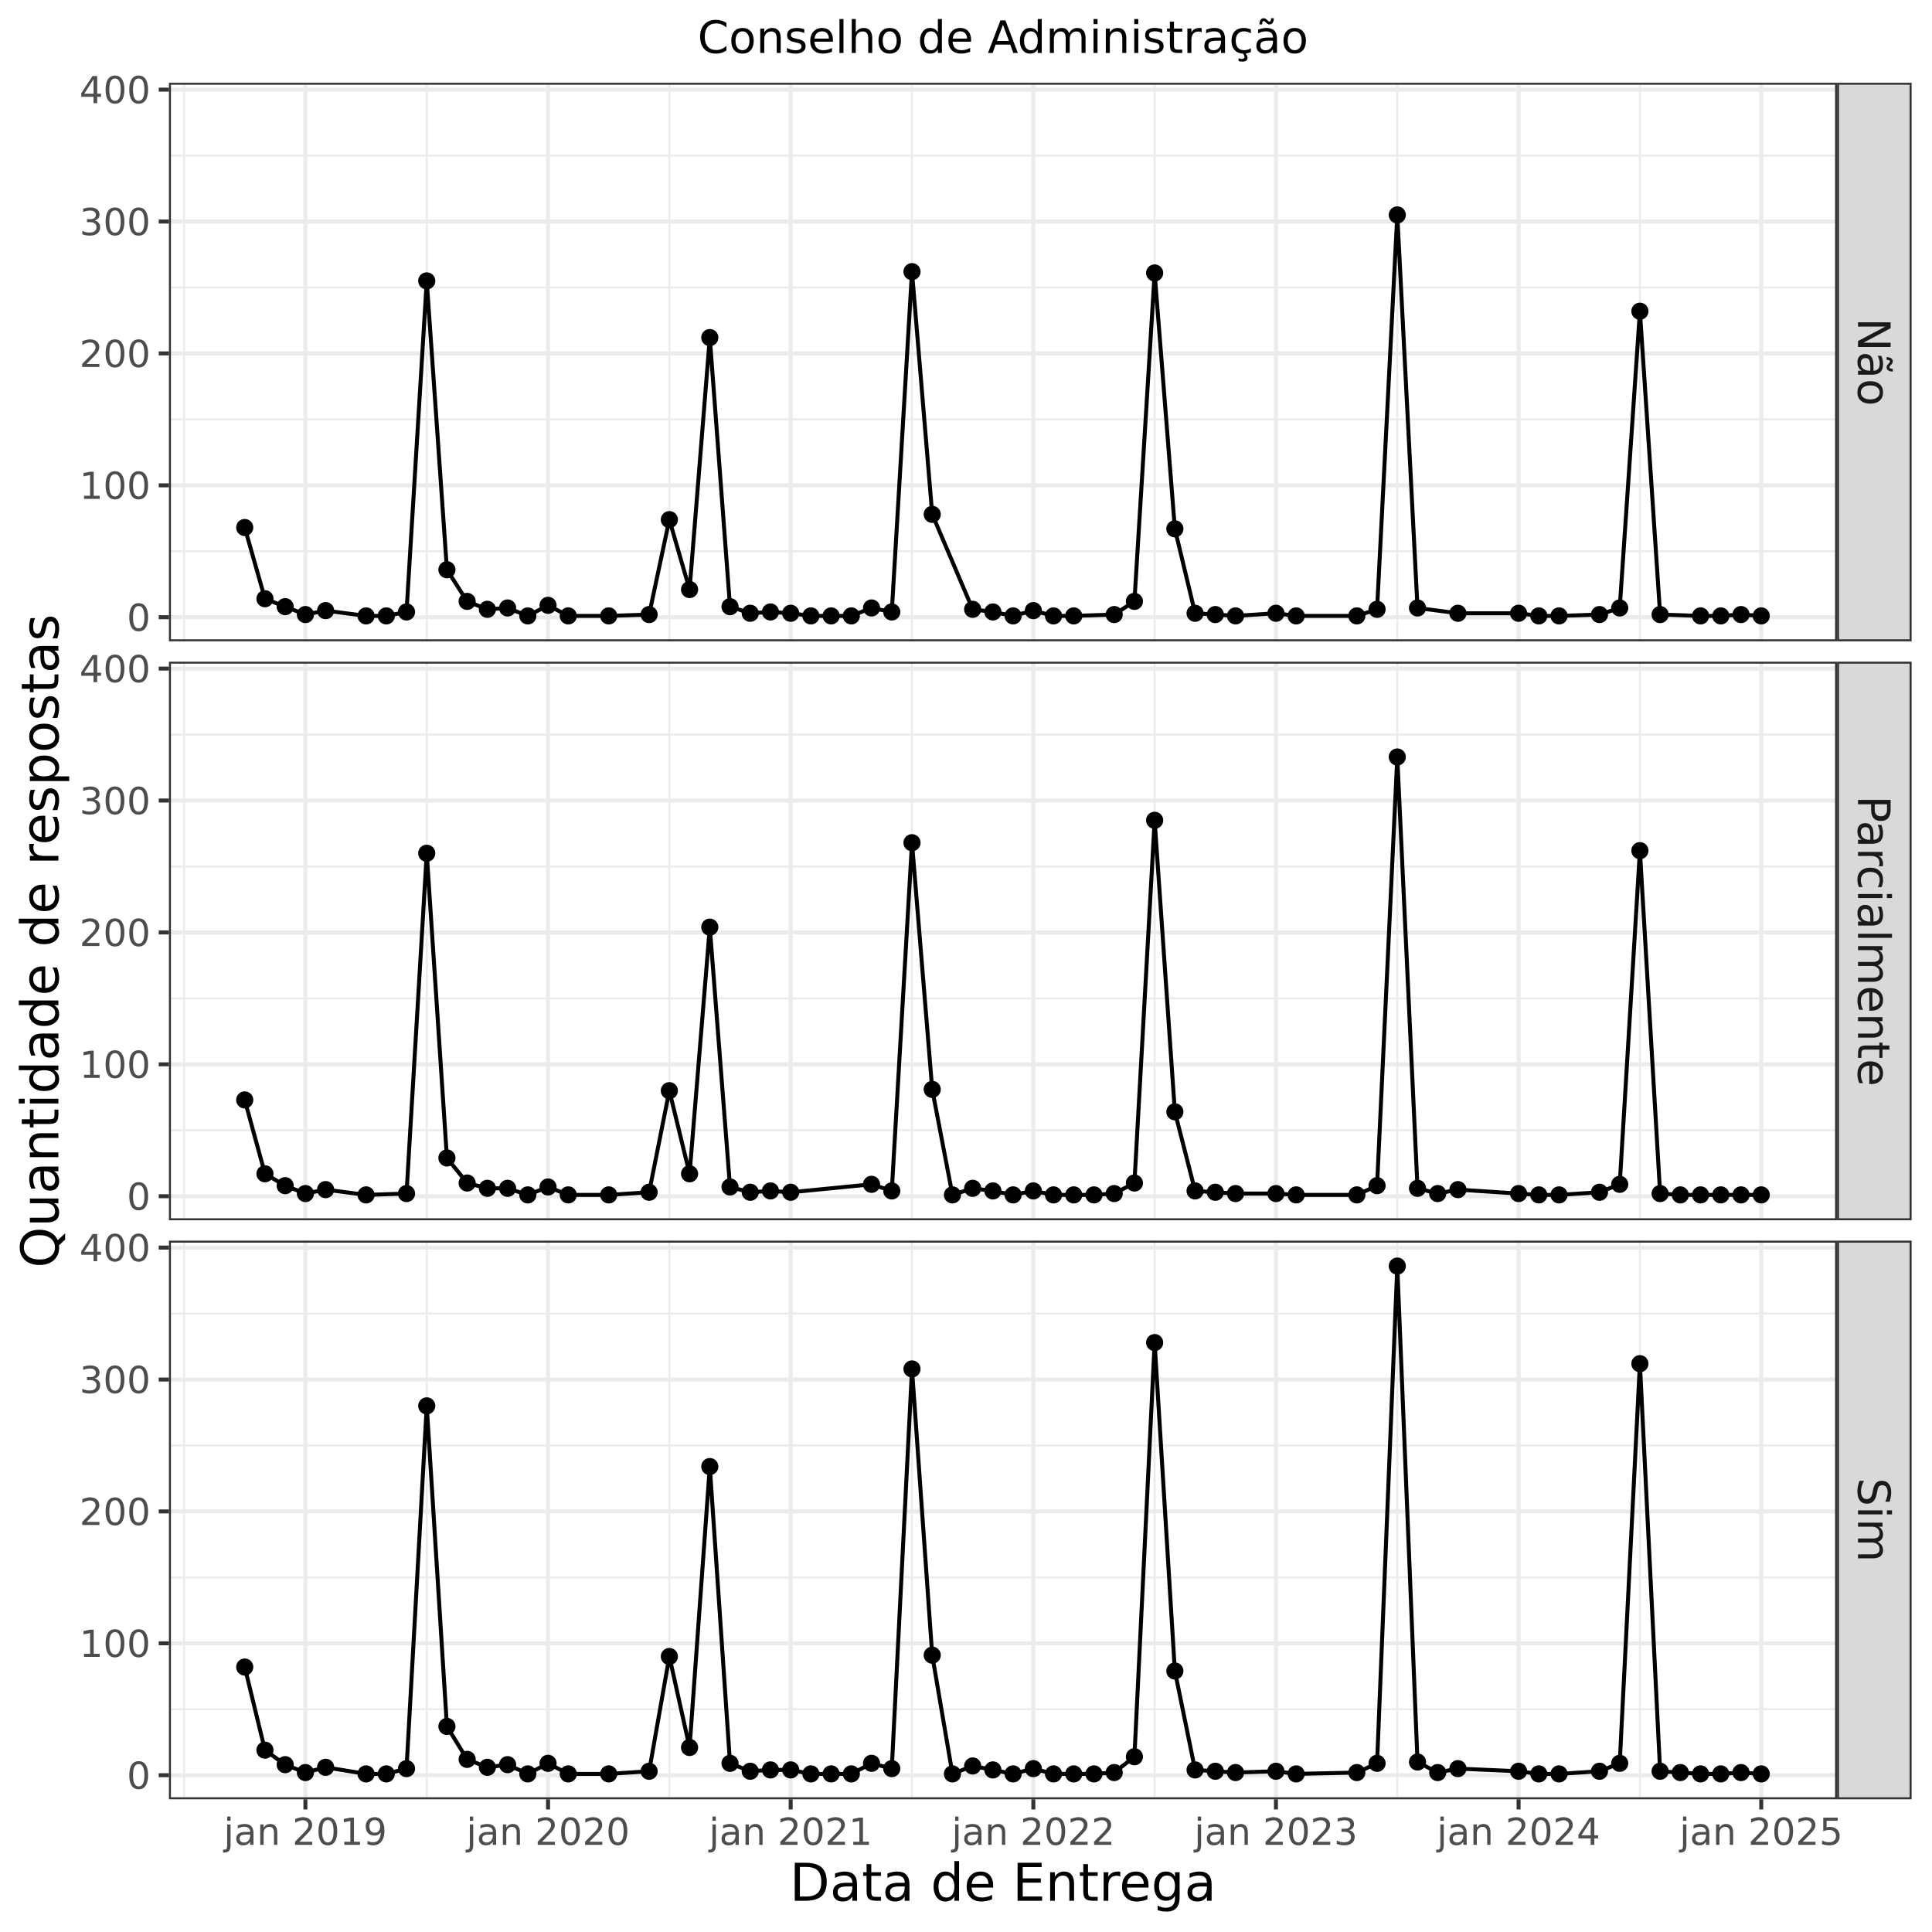
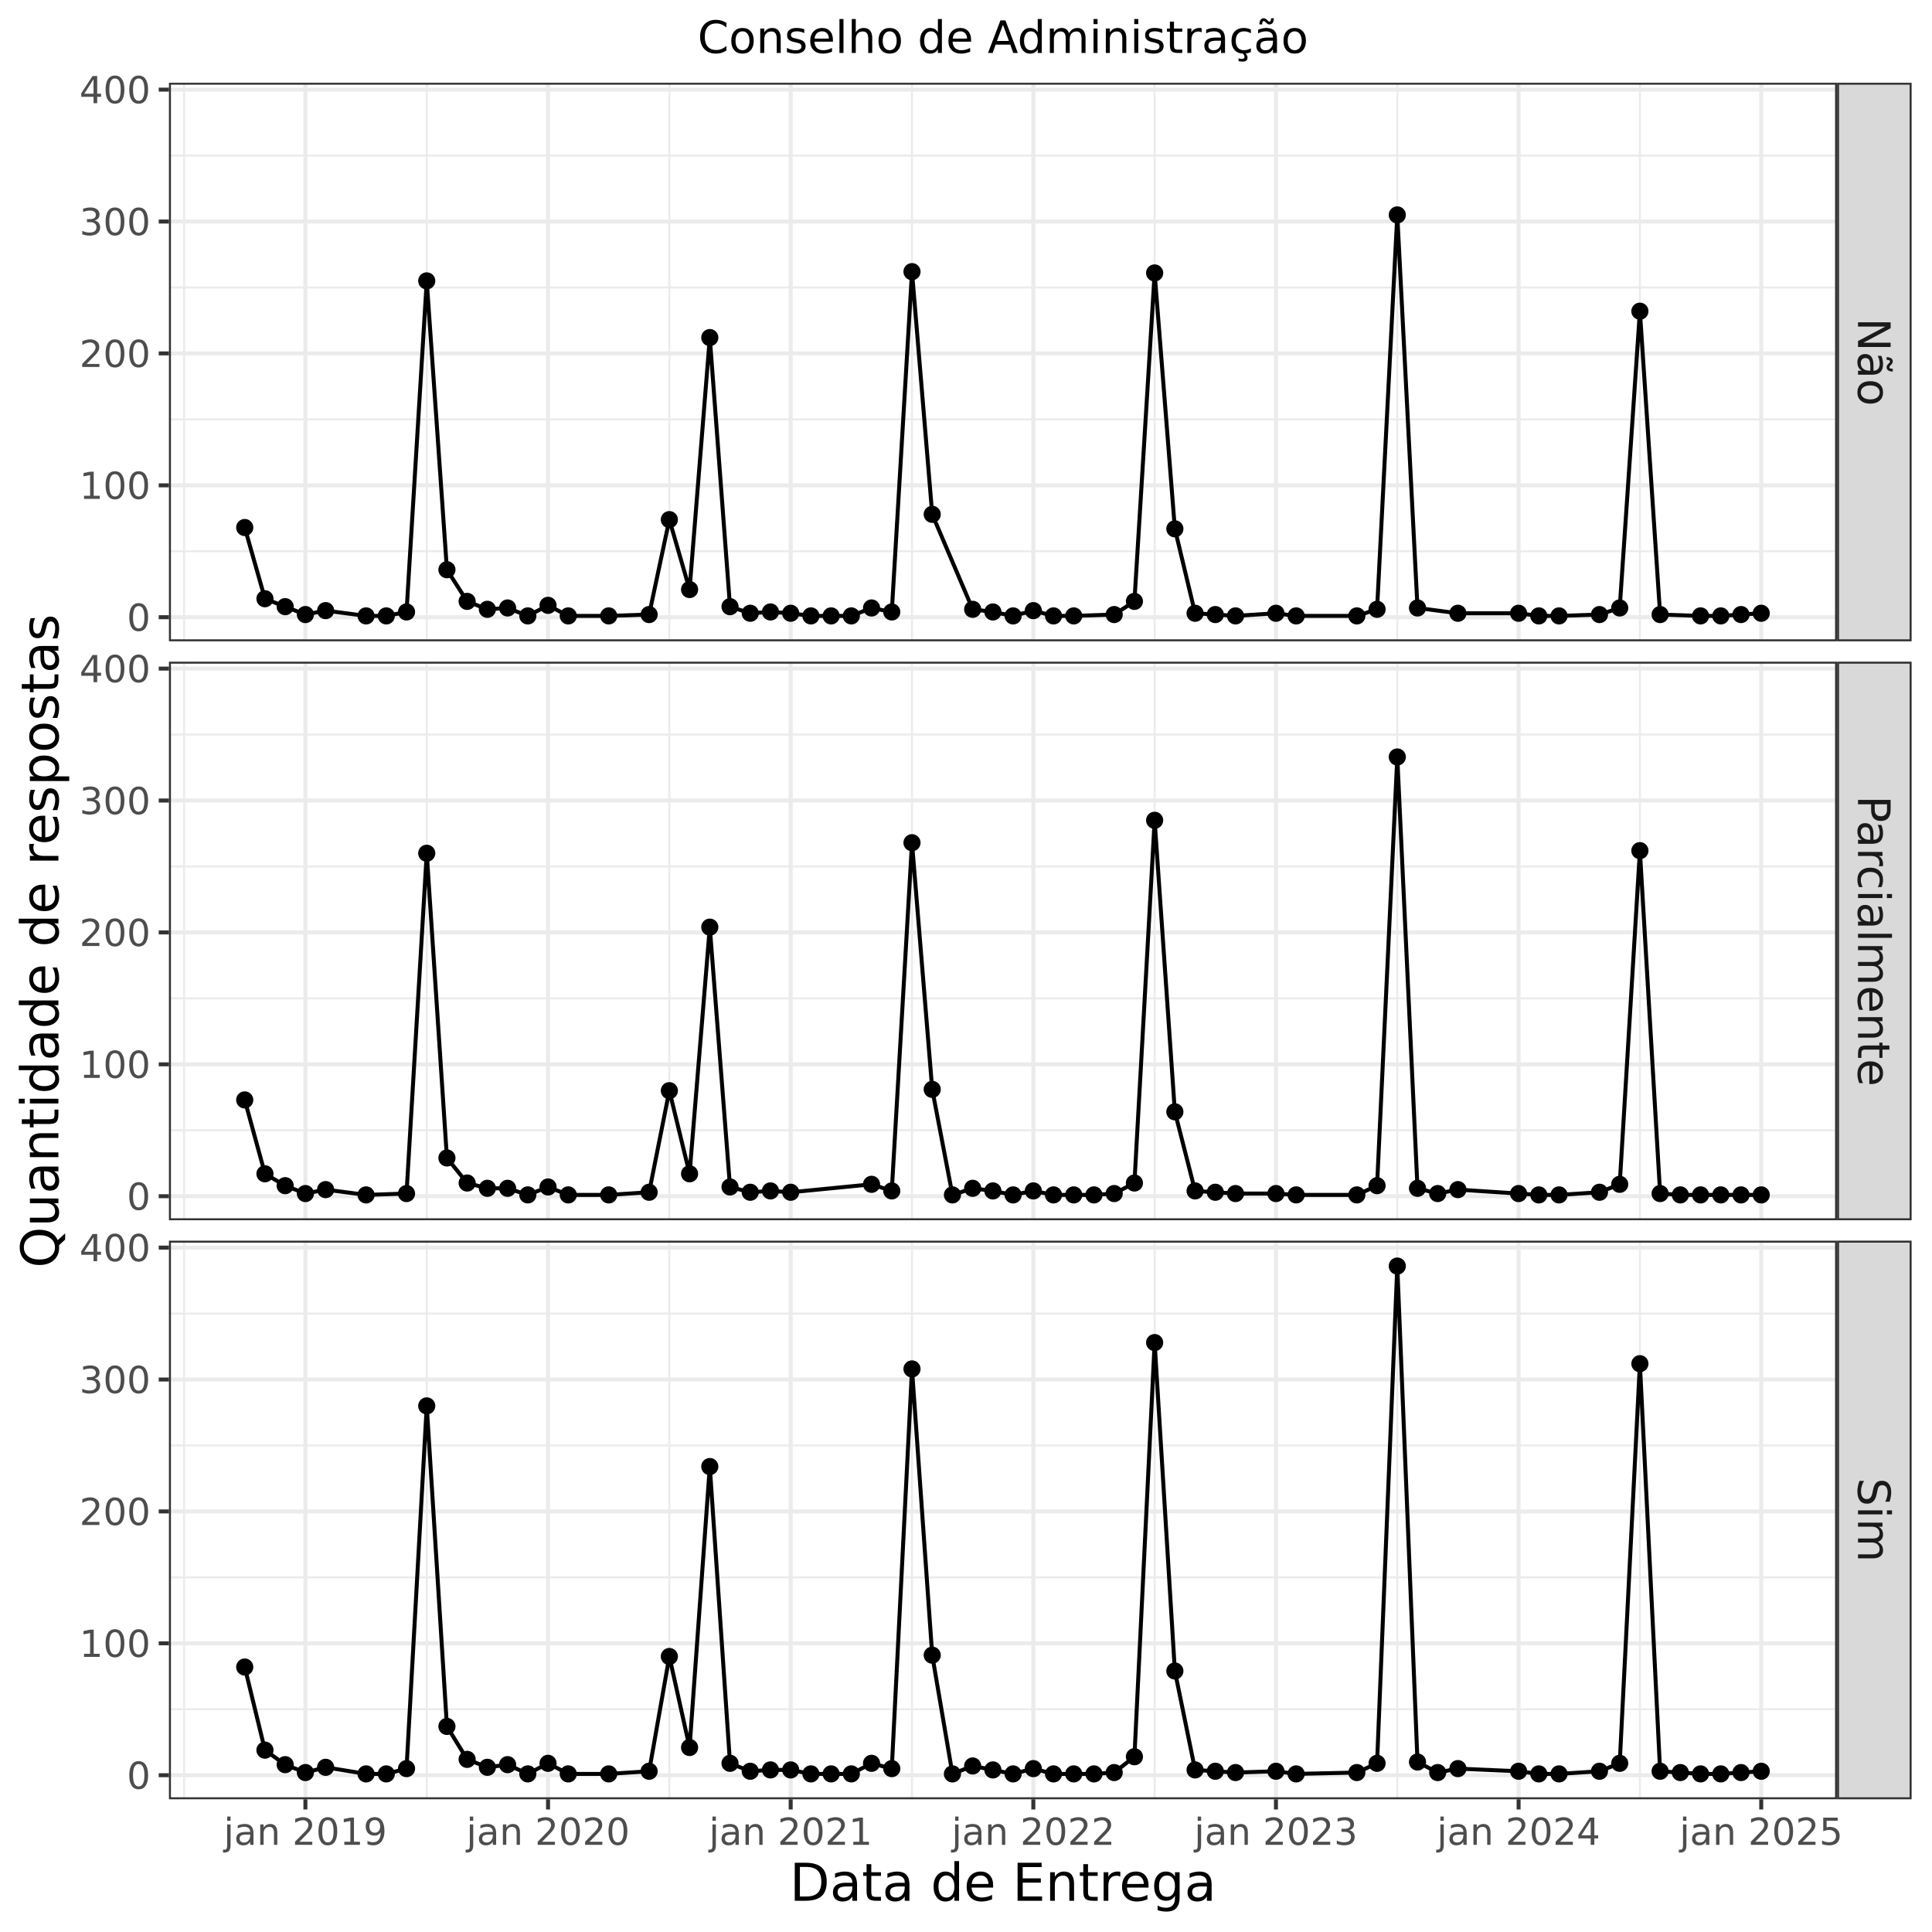
<svg xmlns="http://www.w3.org/2000/svg" class="svglite" width="518.74pt" height="518.74pt" viewBox="0 0 518.74 518.74">
  <defs>
    <style type="text/css">
    .svglite line, .svglite polyline, .svglite polygon, .svglite path, .svglite rect, .svglite circle {
      fill: none;
      stroke: #000000;
      stroke-linecap: round;
      stroke-linejoin: round;
      stroke-miterlimit: 10.00;
    }
    .svglite text {
      white-space: pre;
    }
  </style>
  </defs>
  <rect width="100%" height="100%" style="stroke: none; fill: #FFFFFF;" />
  <defs>
    <clipPath id="cpMC4wMHw1MTguNzR8MC4wMHw1MTguNzQ=">
      <rect x="0.00" y="0.00" width="518.74" height="518.74" />
    </clipPath>
  </defs>
  <g clip-path="url(#cpMC4wMHw1MTguNzR8MC4wMHw1MTguNzQ=)">
    <rect x="0" y="0" width="518.74" height="518.74" style="stroke-width: 1.07; stroke: #FFFFFF; fill: #FFFFFF;" />
  </g>
  <defs>
    <clipPath id="cpNDUuMzZ8NDkzLjI1fDIyLjIxfDE3Mi4xOQ==">
      <rect x="45.36" y="22.21" width="447.89" height="149.98" />
    </clipPath>
  </defs>
  <g clip-path="url(#cpNDUuMzZ8NDkzLjI1fDIyLjIxfDE3Mi4xOQ==)">
    <rect x="45.36" y="22.21" width="447.89" height="149.98" style="stroke-width: 1.07; stroke: none; fill: #FFFFFF;" />
    <polyline points="45.36,148.01 493.25,148.01 " style="stroke-width: 0.53; stroke: #EBEBEB; stroke-linecap: butt;" />
    <polyline points="45.36,112.60 493.25,112.60 " style="stroke-width: 0.53; stroke: #EBEBEB; stroke-linecap: butt;" />
    <polyline points="45.36,77.19 493.25,77.19 " style="stroke-width: 0.53; stroke: #EBEBEB; stroke-linecap: butt;" />
    <polyline points="45.36,41.77 493.25,41.77 " style="stroke-width: 0.53; stroke: #EBEBEB; stroke-linecap: butt;" />
    <polyline points="49.43,172.19 49.43,22.21 " style="stroke-width: 0.53; stroke: #EBEBEB; stroke-linecap: butt;" />
    <polyline points="114.58,172.19 114.58,22.21 " style="stroke-width: 0.53; stroke: #EBEBEB; stroke-linecap: butt;" />
    <polyline points="179.72,172.19 179.72,22.21 " style="stroke-width: 0.53; stroke: #EBEBEB; stroke-linecap: butt;" />
    <polyline points="244.87,172.19 244.87,22.21 " style="stroke-width: 0.53; stroke: #EBEBEB; stroke-linecap: butt;" />
    <polyline points="310.02,172.19 310.02,22.21 " style="stroke-width: 0.53; stroke: #EBEBEB; stroke-linecap: butt;" />
    <polyline points="375.17,172.19 375.17,22.21 " style="stroke-width: 0.53; stroke: #EBEBEB; stroke-linecap: butt;" />
    <polyline points="440.31,172.19 440.31,22.21 " style="stroke-width: 0.53; stroke: #EBEBEB; stroke-linecap: butt;" />
    <polyline points="45.36,165.72 493.25,165.72 " style="stroke-width: 1.07; stroke: #EBEBEB; stroke-linecap: butt;" />
    <polyline points="45.36,130.31 493.25,130.31 " style="stroke-width: 1.07; stroke: #EBEBEB; stroke-linecap: butt;" />
    <polyline points="45.36,94.89 493.25,94.89 " style="stroke-width: 1.07; stroke: #EBEBEB; stroke-linecap: butt;" />
    <polyline points="45.36,59.48 493.25,59.48 " style="stroke-width: 1.07; stroke: #EBEBEB; stroke-linecap: butt;" />
    <polyline points="45.36,24.06 493.25,24.06 " style="stroke-width: 1.07; stroke: #EBEBEB; stroke-linecap: butt;" />
    <polyline points="82.00,172.19 82.00,22.21 " style="stroke-width: 1.07; stroke: #EBEBEB; stroke-linecap: butt;" />
    <polyline points="147.15,172.19 147.15,22.21 " style="stroke-width: 1.07; stroke: #EBEBEB; stroke-linecap: butt;" />
    <polyline points="212.30,172.19 212.30,22.21 " style="stroke-width: 1.07; stroke: #EBEBEB; stroke-linecap: butt;" />
    <polyline points="277.45,172.19 277.45,22.21 " style="stroke-width: 1.07; stroke: #EBEBEB; stroke-linecap: butt;" />
    <polyline points="342.59,172.19 342.59,22.21 " style="stroke-width: 1.07; stroke: #EBEBEB; stroke-linecap: butt;" />
    <polyline points="407.74,172.19 407.74,22.21 " style="stroke-width: 1.07; stroke: #EBEBEB; stroke-linecap: butt;" />
    <polyline points="472.89,172.19 472.89,22.21 " style="stroke-width: 1.07; stroke: #EBEBEB; stroke-linecap: butt;" />
-     <polyline points="65.71,141.64 71.14,160.76 76.57,162.89 82.00,165.01 87.43,163.95 98.29,165.37 103.72,165.37 109.15,164.31 114.58,75.42 120.00,152.97 125.43,161.47 130.86,163.60 136.29,163.24 141.72,165.37 147.15,162.53 152.58,165.37 163.44,165.37 174.29,165.01 179.72,139.52 185.15,158.29 190.58,90.64 196.01,162.89 201.44,164.66 206.87,164.31 212.30,164.66 217.73,165.37 223.16,165.37 228.58,165.37 234.01,163.24 239.44,164.31 244.87,72.94 250.30,138.10 261.16,163.60 266.59,164.31 272.02,165.37 277.45,163.95 282.87,165.37 288.30,165.37 299.16,165.01 304.59,161.47 310.02,73.29 315.45,141.99 320.88,164.66 326.31,165.01 331.74,165.37 342.59,164.66 348.02,165.37 364.31,165.37 369.74,163.60 375.17,57.71 380.60,163.24 391.45,164.66 407.74,164.66 413.17,165.37 418.60,165.37 429.46,165.01 434.89,163.24 440.31,83.56 445.74,165.01 456.60,165.37 462.03,165.37 467.46,165.01 472.89,165.37 " style="stroke-width: 1.07; stroke-linecap: butt;" />
+     <polyline points="65.71,141.64 71.14,160.76 76.57,162.89 82.00,165.01 87.43,163.95 98.29,165.37 103.72,165.37 109.15,164.31 114.58,75.42 120.00,152.97 125.43,161.47 130.86,163.60 136.29,163.24 141.72,165.37 147.15,162.53 152.58,165.37 163.44,165.37 174.29,165.01 179.72,139.52 185.15,158.29 190.58,90.64 196.01,162.89 201.44,164.66 206.87,164.31 212.30,164.66 217.73,165.37 223.16,165.37 228.58,165.37 234.01,163.24 239.44,164.31 244.87,72.94 250.30,138.10 261.16,163.60 266.59,164.31 272.02,165.37 277.45,163.95 282.87,165.37 288.30,165.37 299.16,165.01 304.59,161.47 310.02,73.29 315.45,141.99 320.88,164.66 326.31,165.01 331.74,165.37 342.59,164.66 348.02,165.37 364.31,165.37 369.74,163.60 375.17,57.71 380.60,163.24 391.45,164.66 407.74,164.66 413.17,165.37 418.60,165.37 429.46,165.01 434.89,163.24 440.31,83.56 445.74,165.01 456.60,165.37 462.03,165.37 467.46,165.01 472.89,164.66 " style="stroke-width: 1.07; stroke-linecap: butt;" />
    <circle cx="65.71" cy="141.64" r="1.95" style="stroke-width: 0.71; fill: #000000;" />
    <circle cx="71.14" cy="160.76" r="1.95" style="stroke-width: 0.71; fill: #000000;" />
    <circle cx="76.57" cy="162.89" r="1.95" style="stroke-width: 0.71; fill: #000000;" />
    <circle cx="82.00" cy="165.01" r="1.95" style="stroke-width: 0.71; fill: #000000;" />
    <circle cx="87.43" cy="163.95" r="1.95" style="stroke-width: 0.71; fill: #000000;" />
    <circle cx="98.29" cy="165.37" r="1.95" style="stroke-width: 0.71; fill: #000000;" />
    <circle cx="103.72" cy="165.37" r="1.95" style="stroke-width: 0.71; fill: #000000;" />
    <circle cx="109.15" cy="164.31" r="1.95" style="stroke-width: 0.71; fill: #000000;" />
    <circle cx="114.58" cy="75.42" r="1.95" style="stroke-width: 0.71; fill: #000000;" />
    <circle cx="120.00" cy="152.97" r="1.95" style="stroke-width: 0.71; fill: #000000;" />
    <circle cx="125.43" cy="161.47" r="1.95" style="stroke-width: 0.71; fill: #000000;" />
    <circle cx="130.86" cy="163.60" r="1.95" style="stroke-width: 0.71; fill: #000000;" />
    <circle cx="136.29" cy="163.24" r="1.95" style="stroke-width: 0.71; fill: #000000;" />
    <circle cx="141.72" cy="165.37" r="1.95" style="stroke-width: 0.71; fill: #000000;" />
    <circle cx="147.15" cy="162.53" r="1.95" style="stroke-width: 0.71; fill: #000000;" />
    <circle cx="152.58" cy="165.37" r="1.95" style="stroke-width: 0.71; fill: #000000;" />
    <circle cx="163.44" cy="165.37" r="1.95" style="stroke-width: 0.71; fill: #000000;" />
    <circle cx="174.29" cy="165.01" r="1.95" style="stroke-width: 0.71; fill: #000000;" />
    <circle cx="179.72" cy="139.52" r="1.95" style="stroke-width: 0.71; fill: #000000;" />
    <circle cx="185.15" cy="158.29" r="1.95" style="stroke-width: 0.71; fill: #000000;" />
    <circle cx="190.58" cy="90.64" r="1.95" style="stroke-width: 0.71; fill: #000000;" />
    <circle cx="196.01" cy="162.89" r="1.95" style="stroke-width: 0.71; fill: #000000;" />
    <circle cx="201.44" cy="164.66" r="1.95" style="stroke-width: 0.71; fill: #000000;" />
    <circle cx="206.87" cy="164.31" r="1.95" style="stroke-width: 0.71; fill: #000000;" />
    <circle cx="212.30" cy="164.66" r="1.95" style="stroke-width: 0.71; fill: #000000;" />
    <circle cx="217.73" cy="165.37" r="1.95" style="stroke-width: 0.71; fill: #000000;" />
    <circle cx="223.16" cy="165.37" r="1.95" style="stroke-width: 0.71; fill: #000000;" />
    <circle cx="228.58" cy="165.37" r="1.95" style="stroke-width: 0.71; fill: #000000;" />
    <circle cx="234.01" cy="163.24" r="1.95" style="stroke-width: 0.71; fill: #000000;" />
    <circle cx="239.44" cy="164.31" r="1.95" style="stroke-width: 0.71; fill: #000000;" />
    <circle cx="244.87" cy="72.94" r="1.95" style="stroke-width: 0.71; fill: #000000;" />
    <circle cx="250.30" cy="138.10" r="1.95" style="stroke-width: 0.71; fill: #000000;" />
    <circle cx="261.16" cy="163.60" r="1.95" style="stroke-width: 0.71; fill: #000000;" />
    <circle cx="266.59" cy="164.31" r="1.95" style="stroke-width: 0.71; fill: #000000;" />
    <circle cx="272.02" cy="165.37" r="1.95" style="stroke-width: 0.71; fill: #000000;" />
    <circle cx="277.45" cy="163.95" r="1.95" style="stroke-width: 0.71; fill: #000000;" />
    <circle cx="282.87" cy="165.37" r="1.95" style="stroke-width: 0.71; fill: #000000;" />
    <circle cx="288.30" cy="165.37" r="1.95" style="stroke-width: 0.71; fill: #000000;" />
    <circle cx="299.16" cy="165.01" r="1.95" style="stroke-width: 0.71; fill: #000000;" />
    <circle cx="304.59" cy="161.47" r="1.95" style="stroke-width: 0.71; fill: #000000;" />
    <circle cx="310.02" cy="73.29" r="1.95" style="stroke-width: 0.71; fill: #000000;" />
    <circle cx="315.45" cy="141.99" r="1.95" style="stroke-width: 0.71; fill: #000000;" />
    <circle cx="320.88" cy="164.66" r="1.95" style="stroke-width: 0.71; fill: #000000;" />
    <circle cx="326.31" cy="165.01" r="1.95" style="stroke-width: 0.71; fill: #000000;" />
    <circle cx="331.74" cy="165.37" r="1.95" style="stroke-width: 0.71; fill: #000000;" />
    <circle cx="342.59" cy="164.66" r="1.95" style="stroke-width: 0.71; fill: #000000;" />
    <circle cx="348.02" cy="165.37" r="1.95" style="stroke-width: 0.71; fill: #000000;" />
    <circle cx="364.31" cy="165.37" r="1.95" style="stroke-width: 0.71; fill: #000000;" />
    <circle cx="369.74" cy="163.60" r="1.95" style="stroke-width: 0.71; fill: #000000;" />
    <circle cx="375.17" cy="57.71" r="1.95" style="stroke-width: 0.71; fill: #000000;" />
    <circle cx="380.60" cy="163.24" r="1.95" style="stroke-width: 0.71; fill: #000000;" />
    <circle cx="391.45" cy="164.66" r="1.95" style="stroke-width: 0.71; fill: #000000;" />
    <circle cx="407.74" cy="164.66" r="1.95" style="stroke-width: 0.71; fill: #000000;" />
    <circle cx="413.17" cy="165.37" r="1.95" style="stroke-width: 0.71; fill: #000000;" />
    <circle cx="418.60" cy="165.37" r="1.95" style="stroke-width: 0.71; fill: #000000;" />
    <circle cx="429.46" cy="165.01" r="1.95" style="stroke-width: 0.71; fill: #000000;" />
    <circle cx="434.89" cy="163.24" r="1.95" style="stroke-width: 0.71; fill: #000000;" />
    <circle cx="440.31" cy="83.56" r="1.95" style="stroke-width: 0.71; fill: #000000;" />
    <circle cx="445.74" cy="165.01" r="1.95" style="stroke-width: 0.71; fill: #000000;" />
    <circle cx="456.60" cy="165.37" r="1.95" style="stroke-width: 0.71; fill: #000000;" />
    <circle cx="462.03" cy="165.37" r="1.95" style="stroke-width: 0.71; fill: #000000;" />
    <circle cx="467.46" cy="165.01" r="1.95" style="stroke-width: 0.71; fill: #000000;" />
-     <circle cx="472.89" cy="165.37" r="1.95" style="stroke-width: 0.71; fill: #000000;" />
+     <circle cx="472.89" cy="164.66" r="1.95" style="stroke-width: 0.71; fill: #000000;" />
    <rect x="45.36" y="22.21" width="447.89" height="149.98" style="stroke-width: 1.07; stroke: #333333;" />
  </g>
  <g clip-path="url(#cpMC4wMHw1MTguNzR8MC4wMHw1MTguNzQ=)">
</g>
  <defs>
    <clipPath id="cpNDUuMzZ8NDkzLjI1fDE3Ny42NnwzMjcuNjQ=">
      <rect x="45.36" y="177.66" width="447.89" height="149.98" />
    </clipPath>
  </defs>
  <g clip-path="url(#cpNDUuMzZ8NDkzLjI1fDE3Ny42NnwzMjcuNjQ=)">
    <rect x="45.36" y="177.66" width="447.89" height="149.98" style="stroke-width: 1.07; stroke: none; fill: #FFFFFF;" />
    <polyline points="45.36,303.47 493.25,303.47 " style="stroke-width: 0.53; stroke: #EBEBEB; stroke-linecap: butt;" />
    <polyline points="45.36,268.06 493.25,268.06 " style="stroke-width: 0.53; stroke: #EBEBEB; stroke-linecap: butt;" />
    <polyline points="45.36,232.65 493.25,232.65 " style="stroke-width: 0.53; stroke: #EBEBEB; stroke-linecap: butt;" />
    <polyline points="45.36,197.23 493.25,197.23 " style="stroke-width: 0.53; stroke: #EBEBEB; stroke-linecap: butt;" />
    <polyline points="49.43,327.64 49.43,177.66 " style="stroke-width: 0.53; stroke: #EBEBEB; stroke-linecap: butt;" />
    <polyline points="114.58,327.64 114.58,177.66 " style="stroke-width: 0.53; stroke: #EBEBEB; stroke-linecap: butt;" />
    <polyline points="179.72,327.64 179.72,177.66 " style="stroke-width: 0.53; stroke: #EBEBEB; stroke-linecap: butt;" />
    <polyline points="244.87,327.64 244.87,177.66 " style="stroke-width: 0.53; stroke: #EBEBEB; stroke-linecap: butt;" />
    <polyline points="310.02,327.64 310.02,177.66 " style="stroke-width: 0.53; stroke: #EBEBEB; stroke-linecap: butt;" />
    <polyline points="375.17,327.64 375.17,177.66 " style="stroke-width: 0.53; stroke: #EBEBEB; stroke-linecap: butt;" />
    <polyline points="440.31,327.64 440.31,177.66 " style="stroke-width: 0.53; stroke: #EBEBEB; stroke-linecap: butt;" />
    <polyline points="45.36,321.18 493.25,321.18 " style="stroke-width: 1.07; stroke: #EBEBEB; stroke-linecap: butt;" />
    <polyline points="45.36,285.77 493.25,285.77 " style="stroke-width: 1.07; stroke: #EBEBEB; stroke-linecap: butt;" />
    <polyline points="45.36,250.35 493.25,250.35 " style="stroke-width: 1.07; stroke: #EBEBEB; stroke-linecap: butt;" />
    <polyline points="45.36,214.94 493.25,214.94 " style="stroke-width: 1.07; stroke: #EBEBEB; stroke-linecap: butt;" />
    <polyline points="45.36,179.52 493.25,179.52 " style="stroke-width: 1.07; stroke: #EBEBEB; stroke-linecap: butt;" />
    <polyline points="82.00,327.64 82.00,177.66 " style="stroke-width: 1.07; stroke: #EBEBEB; stroke-linecap: butt;" />
    <polyline points="147.15,327.64 147.15,177.66 " style="stroke-width: 1.07; stroke: #EBEBEB; stroke-linecap: butt;" />
    <polyline points="212.30,327.64 212.30,177.66 " style="stroke-width: 1.07; stroke: #EBEBEB; stroke-linecap: butt;" />
    <polyline points="277.45,327.64 277.45,177.66 " style="stroke-width: 1.07; stroke: #EBEBEB; stroke-linecap: butt;" />
    <polyline points="342.59,327.64 342.59,177.66 " style="stroke-width: 1.07; stroke: #EBEBEB; stroke-linecap: butt;" />
    <polyline points="407.74,327.64 407.74,177.66 " style="stroke-width: 1.07; stroke: #EBEBEB; stroke-linecap: butt;" />
    <polyline points="472.89,327.64 472.89,177.66 " style="stroke-width: 1.07; stroke: #EBEBEB; stroke-linecap: butt;" />
    <polyline points="65.71,295.33 71.14,315.16 76.57,318.35 82.00,320.47 87.43,319.41 98.29,320.83 109.15,320.47 114.58,229.10 120.00,310.91 125.43,317.64 130.86,319.06 136.29,319.06 141.72,320.83 147.15,318.70 152.58,320.83 163.44,320.83 174.29,320.12 179.72,292.85 185.15,315.16 190.58,248.94 196.01,318.70 201.44,320.12 206.87,319.76 212.30,320.12 234.01,317.99 239.44,319.76 244.87,226.27 250.30,292.50 255.73,320.83 261.16,319.06 266.59,319.76 272.02,320.83 277.45,319.76 282.87,320.83 288.30,320.83 293.73,320.83 299.16,320.47 304.59,317.64 310.02,220.25 315.45,298.52 320.88,319.76 326.31,320.12 331.74,320.47 342.59,320.47 348.02,320.83 364.31,320.83 369.74,318.35 375.17,203.25 380.60,319.06 386.02,320.47 391.45,319.41 407.74,320.47 413.17,320.83 418.60,320.83 429.46,320.12 434.89,317.99 440.31,228.40 445.74,320.47 451.17,320.83 456.60,320.83 462.03,320.83 467.46,320.83 472.89,320.83 " style="stroke-width: 1.07; stroke-linecap: butt;" />
    <circle cx="65.71" cy="295.33" r="1.95" style="stroke-width: 0.71; fill: #000000;" />
    <circle cx="71.14" cy="315.16" r="1.95" style="stroke-width: 0.71; fill: #000000;" />
    <circle cx="76.57" cy="318.35" r="1.95" style="stroke-width: 0.71; fill: #000000;" />
    <circle cx="82.00" cy="320.47" r="1.95" style="stroke-width: 0.71; fill: #000000;" />
    <circle cx="87.43" cy="319.41" r="1.95" style="stroke-width: 0.71; fill: #000000;" />
    <circle cx="98.29" cy="320.83" r="1.95" style="stroke-width: 0.71; fill: #000000;" />
    <circle cx="109.15" cy="320.47" r="1.95" style="stroke-width: 0.71; fill: #000000;" />
    <circle cx="114.58" cy="229.10" r="1.95" style="stroke-width: 0.71; fill: #000000;" />
    <circle cx="120.00" cy="310.91" r="1.95" style="stroke-width: 0.71; fill: #000000;" />
    <circle cx="125.43" cy="317.64" r="1.95" style="stroke-width: 0.71; fill: #000000;" />
    <circle cx="130.86" cy="319.06" r="1.95" style="stroke-width: 0.71; fill: #000000;" />
    <circle cx="136.29" cy="319.06" r="1.95" style="stroke-width: 0.71; fill: #000000;" />
    <circle cx="141.72" cy="320.83" r="1.95" style="stroke-width: 0.71; fill: #000000;" />
    <circle cx="147.15" cy="318.70" r="1.95" style="stroke-width: 0.71; fill: #000000;" />
    <circle cx="152.58" cy="320.83" r="1.95" style="stroke-width: 0.71; fill: #000000;" />
    <circle cx="163.44" cy="320.83" r="1.95" style="stroke-width: 0.71; fill: #000000;" />
    <circle cx="174.29" cy="320.12" r="1.95" style="stroke-width: 0.71; fill: #000000;" />
    <circle cx="179.72" cy="292.85" r="1.95" style="stroke-width: 0.71; fill: #000000;" />
    <circle cx="185.15" cy="315.16" r="1.95" style="stroke-width: 0.71; fill: #000000;" />
    <circle cx="190.58" cy="248.94" r="1.95" style="stroke-width: 0.71; fill: #000000;" />
    <circle cx="196.01" cy="318.70" r="1.95" style="stroke-width: 0.71; fill: #000000;" />
    <circle cx="201.44" cy="320.12" r="1.95" style="stroke-width: 0.71; fill: #000000;" />
    <circle cx="206.87" cy="319.76" r="1.95" style="stroke-width: 0.71; fill: #000000;" />
    <circle cx="212.30" cy="320.12" r="1.95" style="stroke-width: 0.71; fill: #000000;" />
    <circle cx="234.01" cy="317.99" r="1.95" style="stroke-width: 0.71; fill: #000000;" />
    <circle cx="239.44" cy="319.76" r="1.95" style="stroke-width: 0.71; fill: #000000;" />
    <circle cx="244.87" cy="226.27" r="1.95" style="stroke-width: 0.71; fill: #000000;" />
    <circle cx="250.30" cy="292.50" r="1.95" style="stroke-width: 0.71; fill: #000000;" />
    <circle cx="255.73" cy="320.83" r="1.95" style="stroke-width: 0.71; fill: #000000;" />
    <circle cx="261.16" cy="319.06" r="1.95" style="stroke-width: 0.71; fill: #000000;" />
    <circle cx="266.59" cy="319.76" r="1.95" style="stroke-width: 0.71; fill: #000000;" />
    <circle cx="272.02" cy="320.83" r="1.95" style="stroke-width: 0.71; fill: #000000;" />
    <circle cx="277.45" cy="319.76" r="1.95" style="stroke-width: 0.71; fill: #000000;" />
    <circle cx="282.87" cy="320.83" r="1.95" style="stroke-width: 0.71; fill: #000000;" />
    <circle cx="288.30" cy="320.83" r="1.95" style="stroke-width: 0.71; fill: #000000;" />
    <circle cx="293.73" cy="320.83" r="1.95" style="stroke-width: 0.71; fill: #000000;" />
    <circle cx="299.16" cy="320.47" r="1.95" style="stroke-width: 0.71; fill: #000000;" />
    <circle cx="304.59" cy="317.64" r="1.95" style="stroke-width: 0.71; fill: #000000;" />
    <circle cx="310.02" cy="220.25" r="1.95" style="stroke-width: 0.71; fill: #000000;" />
    <circle cx="315.45" cy="298.52" r="1.95" style="stroke-width: 0.71; fill: #000000;" />
    <circle cx="320.88" cy="319.76" r="1.95" style="stroke-width: 0.71; fill: #000000;" />
    <circle cx="326.31" cy="320.12" r="1.95" style="stroke-width: 0.71; fill: #000000;" />
    <circle cx="331.74" cy="320.47" r="1.95" style="stroke-width: 0.71; fill: #000000;" />
    <circle cx="342.59" cy="320.47" r="1.95" style="stroke-width: 0.71; fill: #000000;" />
    <circle cx="348.02" cy="320.83" r="1.95" style="stroke-width: 0.71; fill: #000000;" />
    <circle cx="364.31" cy="320.83" r="1.95" style="stroke-width: 0.71; fill: #000000;" />
    <circle cx="369.74" cy="318.35" r="1.95" style="stroke-width: 0.71; fill: #000000;" />
    <circle cx="375.17" cy="203.25" r="1.95" style="stroke-width: 0.71; fill: #000000;" />
    <circle cx="380.60" cy="319.06" r="1.95" style="stroke-width: 0.71; fill: #000000;" />
    <circle cx="386.02" cy="320.47" r="1.95" style="stroke-width: 0.71; fill: #000000;" />
    <circle cx="391.45" cy="319.41" r="1.95" style="stroke-width: 0.71; fill: #000000;" />
    <circle cx="407.74" cy="320.47" r="1.95" style="stroke-width: 0.71; fill: #000000;" />
    <circle cx="413.17" cy="320.83" r="1.95" style="stroke-width: 0.71; fill: #000000;" />
    <circle cx="418.60" cy="320.83" r="1.95" style="stroke-width: 0.71; fill: #000000;" />
    <circle cx="429.46" cy="320.12" r="1.95" style="stroke-width: 0.71; fill: #000000;" />
    <circle cx="434.89" cy="317.99" r="1.95" style="stroke-width: 0.71; fill: #000000;" />
    <circle cx="440.31" cy="228.40" r="1.95" style="stroke-width: 0.71; fill: #000000;" />
    <circle cx="445.74" cy="320.47" r="1.95" style="stroke-width: 0.71; fill: #000000;" />
    <circle cx="451.17" cy="320.83" r="1.95" style="stroke-width: 0.71; fill: #000000;" />
    <circle cx="456.60" cy="320.83" r="1.95" style="stroke-width: 0.71; fill: #000000;" />
    <circle cx="462.03" cy="320.83" r="1.95" style="stroke-width: 0.71; fill: #000000;" />
    <circle cx="467.46" cy="320.83" r="1.95" style="stroke-width: 0.71; fill: #000000;" />
    <circle cx="472.89" cy="320.83" r="1.95" style="stroke-width: 0.71; fill: #000000;" />
    <rect x="45.36" y="177.66" width="447.89" height="149.98" style="stroke-width: 1.07; stroke: #333333;" />
  </g>
  <g clip-path="url(#cpMC4wMHw1MTguNzR8MC4wMHw1MTguNzQ=)">
</g>
  <defs>
    <clipPath id="cpNDUuMzZ8NDkzLjI1fDMzMy4xMnw0ODMuMTA=">
      <rect x="45.36" y="333.12" width="447.89" height="149.98" />
    </clipPath>
  </defs>
  <g clip-path="url(#cpNDUuMzZ8NDkzLjI1fDMzMy4xMnw0ODMuMTA=)">
    <rect x="45.36" y="333.12" width="447.89" height="149.98" style="stroke-width: 1.07; stroke: none; fill: #FFFFFF;" />
    <polyline points="45.36,458.93 493.25,458.93 " style="stroke-width: 0.53; stroke: #EBEBEB; stroke-linecap: butt;" />
    <polyline points="45.36,423.52 493.25,423.52 " style="stroke-width: 0.53; stroke: #EBEBEB; stroke-linecap: butt;" />
    <polyline points="45.36,388.10 493.25,388.10 " style="stroke-width: 0.53; stroke: #EBEBEB; stroke-linecap: butt;" />
    <polyline points="45.36,352.69 493.25,352.69 " style="stroke-width: 0.53; stroke: #EBEBEB; stroke-linecap: butt;" />
    <polyline points="49.43,483.10 49.43,333.12 " style="stroke-width: 0.53; stroke: #EBEBEB; stroke-linecap: butt;" />
    <polyline points="114.58,483.10 114.58,333.12 " style="stroke-width: 0.53; stroke: #EBEBEB; stroke-linecap: butt;" />
    <polyline points="179.72,483.10 179.72,333.12 " style="stroke-width: 0.53; stroke: #EBEBEB; stroke-linecap: butt;" />
    <polyline points="244.87,483.10 244.87,333.12 " style="stroke-width: 0.53; stroke: #EBEBEB; stroke-linecap: butt;" />
    <polyline points="310.02,483.10 310.02,333.12 " style="stroke-width: 0.53; stroke: #EBEBEB; stroke-linecap: butt;" />
    <polyline points="375.17,483.10 375.17,333.12 " style="stroke-width: 0.53; stroke: #EBEBEB; stroke-linecap: butt;" />
    <polyline points="440.31,483.10 440.31,333.12 " style="stroke-width: 0.53; stroke: #EBEBEB; stroke-linecap: butt;" />
    <polyline points="45.36,476.64 493.25,476.64 " style="stroke-width: 1.07; stroke: #EBEBEB; stroke-linecap: butt;" />
    <polyline points="45.36,441.23 493.25,441.23 " style="stroke-width: 1.07; stroke: #EBEBEB; stroke-linecap: butt;" />
    <polyline points="45.36,405.81 493.25,405.81 " style="stroke-width: 1.07; stroke: #EBEBEB; stroke-linecap: butt;" />
    <polyline points="45.36,370.40 493.25,370.40 " style="stroke-width: 1.07; stroke: #EBEBEB; stroke-linecap: butt;" />
    <polyline points="45.36,334.98 493.25,334.98 " style="stroke-width: 1.07; stroke: #EBEBEB; stroke-linecap: butt;" />
    <polyline points="82.00,483.10 82.00,333.12 " style="stroke-width: 1.07; stroke: #EBEBEB; stroke-linecap: butt;" />
    <polyline points="147.15,483.10 147.15,333.12 " style="stroke-width: 1.07; stroke: #EBEBEB; stroke-linecap: butt;" />
    <polyline points="212.30,483.10 212.30,333.12 " style="stroke-width: 1.07; stroke: #EBEBEB; stroke-linecap: butt;" />
    <polyline points="277.45,483.10 277.45,333.12 " style="stroke-width: 1.07; stroke: #EBEBEB; stroke-linecap: butt;" />
    <polyline points="342.59,483.10 342.59,333.12 " style="stroke-width: 1.07; stroke: #EBEBEB; stroke-linecap: butt;" />
    <polyline points="407.74,483.10 407.74,333.12 " style="stroke-width: 1.07; stroke: #EBEBEB; stroke-linecap: butt;" />
    <polyline points="472.89,483.10 472.89,333.12 " style="stroke-width: 1.07; stroke: #EBEBEB; stroke-linecap: butt;" />
-     <polyline points="65.71,447.60 71.14,469.91 76.57,473.81 82.00,475.93 87.43,474.52 98.29,476.29 103.72,476.29 109.15,474.87 114.58,377.48 120.00,463.54 125.43,472.39 130.86,474.52 136.29,473.81 141.72,476.29 147.15,473.45 152.58,476.29 163.44,476.29 174.29,475.58 179.72,444.77 185.15,469.20 190.58,393.77 196.01,473.45 201.44,475.58 206.87,475.22 212.30,475.22 217.73,476.29 223.16,476.29 228.58,476.29 234.01,473.45 239.44,474.87 244.87,367.56 250.30,444.41 255.73,476.29 261.16,474.16 266.59,475.22 272.02,476.29 277.45,474.87 282.87,476.29 288.30,476.29 293.73,476.29 299.16,475.93 304.59,471.68 310.02,360.48 315.45,448.66 320.88,475.22 326.31,475.58 331.74,475.93 342.59,475.58 348.02,476.29 364.31,475.93 369.74,473.45 375.17,339.94 380.60,473.10 386.02,475.93 391.45,474.87 407.74,475.58 413.17,476.29 418.60,476.29 429.46,475.58 434.89,473.45 440.31,366.15 445.74,475.58 451.17,475.93 456.60,476.29 462.03,476.29 467.46,475.93 472.89,476.29 " style="stroke-width: 1.07; stroke-linecap: butt;" />
+     <polyline points="65.71,447.60 71.14,469.91 76.57,473.81 82.00,475.93 87.43,474.52 98.29,476.29 103.72,476.29 109.15,474.87 114.58,377.48 120.00,463.54 125.43,472.39 130.86,474.52 136.29,473.81 141.72,476.29 147.15,473.45 152.58,476.29 163.44,476.29 174.29,475.58 179.72,444.77 185.15,469.20 190.58,393.77 196.01,473.45 201.44,475.58 206.87,475.22 212.30,475.22 217.73,476.29 223.16,476.29 228.58,476.29 234.01,473.45 239.44,474.87 244.87,367.56 250.30,444.41 255.73,476.29 261.16,474.16 266.59,475.22 272.02,476.29 277.45,474.87 282.87,476.29 288.30,476.29 293.73,476.29 299.16,475.93 304.59,471.68 310.02,360.48 315.45,448.66 320.88,475.22 326.31,475.58 331.74,475.93 342.59,475.58 348.02,476.29 364.31,475.93 369.74,473.45 375.17,339.94 380.60,473.10 386.02,475.93 391.45,474.87 407.74,475.58 413.17,476.29 418.60,476.29 429.46,475.58 434.89,473.45 440.31,366.15 445.74,475.58 451.17,475.93 456.60,476.29 462.03,476.29 467.46,475.93 472.89,475.58 " style="stroke-width: 1.07; stroke-linecap: butt;" />
    <circle cx="65.71" cy="447.60" r="1.95" style="stroke-width: 0.71; fill: #000000;" />
    <circle cx="71.14" cy="469.91" r="1.95" style="stroke-width: 0.71; fill: #000000;" />
    <circle cx="76.57" cy="473.81" r="1.95" style="stroke-width: 0.71; fill: #000000;" />
    <circle cx="82.00" cy="475.93" r="1.95" style="stroke-width: 0.71; fill: #000000;" />
    <circle cx="87.43" cy="474.52" r="1.95" style="stroke-width: 0.71; fill: #000000;" />
    <circle cx="98.29" cy="476.29" r="1.95" style="stroke-width: 0.71; fill: #000000;" />
    <circle cx="103.72" cy="476.29" r="1.95" style="stroke-width: 0.71; fill: #000000;" />
    <circle cx="109.15" cy="474.87" r="1.95" style="stroke-width: 0.71; fill: #000000;" />
    <circle cx="114.58" cy="377.48" r="1.95" style="stroke-width: 0.71; fill: #000000;" />
    <circle cx="120.00" cy="463.54" r="1.95" style="stroke-width: 0.71; fill: #000000;" />
    <circle cx="125.43" cy="472.39" r="1.95" style="stroke-width: 0.71; fill: #000000;" />
    <circle cx="130.86" cy="474.52" r="1.95" style="stroke-width: 0.71; fill: #000000;" />
    <circle cx="136.29" cy="473.81" r="1.95" style="stroke-width: 0.71; fill: #000000;" />
    <circle cx="141.72" cy="476.29" r="1.95" style="stroke-width: 0.71; fill: #000000;" />
    <circle cx="147.15" cy="473.45" r="1.95" style="stroke-width: 0.71; fill: #000000;" />
    <circle cx="152.58" cy="476.29" r="1.95" style="stroke-width: 0.71; fill: #000000;" />
    <circle cx="163.44" cy="476.29" r="1.95" style="stroke-width: 0.71; fill: #000000;" />
    <circle cx="174.29" cy="475.58" r="1.95" style="stroke-width: 0.71; fill: #000000;" />
    <circle cx="179.72" cy="444.77" r="1.95" style="stroke-width: 0.71; fill: #000000;" />
    <circle cx="185.15" cy="469.20" r="1.95" style="stroke-width: 0.71; fill: #000000;" />
    <circle cx="190.58" cy="393.77" r="1.95" style="stroke-width: 0.71; fill: #000000;" />
    <circle cx="196.01" cy="473.45" r="1.95" style="stroke-width: 0.71; fill: #000000;" />
    <circle cx="201.44" cy="475.58" r="1.95" style="stroke-width: 0.71; fill: #000000;" />
    <circle cx="206.87" cy="475.22" r="1.95" style="stroke-width: 0.71; fill: #000000;" />
    <circle cx="212.30" cy="475.22" r="1.95" style="stroke-width: 0.71; fill: #000000;" />
    <circle cx="217.73" cy="476.29" r="1.95" style="stroke-width: 0.71; fill: #000000;" />
    <circle cx="223.16" cy="476.29" r="1.95" style="stroke-width: 0.71; fill: #000000;" />
    <circle cx="228.58" cy="476.29" r="1.95" style="stroke-width: 0.71; fill: #000000;" />
    <circle cx="234.01" cy="473.45" r="1.95" style="stroke-width: 0.71; fill: #000000;" />
    <circle cx="239.44" cy="474.87" r="1.95" style="stroke-width: 0.71; fill: #000000;" />
    <circle cx="244.87" cy="367.56" r="1.95" style="stroke-width: 0.71; fill: #000000;" />
    <circle cx="250.30" cy="444.41" r="1.95" style="stroke-width: 0.71; fill: #000000;" />
    <circle cx="255.73" cy="476.29" r="1.95" style="stroke-width: 0.71; fill: #000000;" />
    <circle cx="261.16" cy="474.16" r="1.95" style="stroke-width: 0.71; fill: #000000;" />
    <circle cx="266.59" cy="475.22" r="1.95" style="stroke-width: 0.71; fill: #000000;" />
    <circle cx="272.02" cy="476.29" r="1.95" style="stroke-width: 0.71; fill: #000000;" />
    <circle cx="277.45" cy="474.87" r="1.95" style="stroke-width: 0.71; fill: #000000;" />
    <circle cx="282.87" cy="476.29" r="1.95" style="stroke-width: 0.71; fill: #000000;" />
    <circle cx="288.30" cy="476.29" r="1.95" style="stroke-width: 0.71; fill: #000000;" />
    <circle cx="293.73" cy="476.29" r="1.95" style="stroke-width: 0.71; fill: #000000;" />
    <circle cx="299.16" cy="475.93" r="1.95" style="stroke-width: 0.71; fill: #000000;" />
    <circle cx="304.59" cy="471.68" r="1.95" style="stroke-width: 0.71; fill: #000000;" />
    <circle cx="310.02" cy="360.48" r="1.95" style="stroke-width: 0.71; fill: #000000;" />
    <circle cx="315.45" cy="448.66" r="1.95" style="stroke-width: 0.71; fill: #000000;" />
    <circle cx="320.88" cy="475.22" r="1.95" style="stroke-width: 0.71; fill: #000000;" />
    <circle cx="326.31" cy="475.58" r="1.95" style="stroke-width: 0.71; fill: #000000;" />
    <circle cx="331.74" cy="475.93" r="1.95" style="stroke-width: 0.71; fill: #000000;" />
    <circle cx="342.59" cy="475.58" r="1.95" style="stroke-width: 0.71; fill: #000000;" />
    <circle cx="348.02" cy="476.29" r="1.95" style="stroke-width: 0.71; fill: #000000;" />
    <circle cx="364.31" cy="475.93" r="1.95" style="stroke-width: 0.71; fill: #000000;" />
    <circle cx="369.74" cy="473.45" r="1.95" style="stroke-width: 0.71; fill: #000000;" />
    <circle cx="375.17" cy="339.94" r="1.95" style="stroke-width: 0.71; fill: #000000;" />
    <circle cx="380.60" cy="473.10" r="1.95" style="stroke-width: 0.71; fill: #000000;" />
    <circle cx="386.02" cy="475.93" r="1.95" style="stroke-width: 0.71; fill: #000000;" />
    <circle cx="391.45" cy="474.87" r="1.95" style="stroke-width: 0.71; fill: #000000;" />
    <circle cx="407.74" cy="475.58" r="1.95" style="stroke-width: 0.71; fill: #000000;" />
    <circle cx="413.17" cy="476.29" r="1.95" style="stroke-width: 0.71; fill: #000000;" />
    <circle cx="418.60" cy="476.29" r="1.95" style="stroke-width: 0.71; fill: #000000;" />
    <circle cx="429.46" cy="475.58" r="1.95" style="stroke-width: 0.71; fill: #000000;" />
    <circle cx="434.89" cy="473.45" r="1.95" style="stroke-width: 0.71; fill: #000000;" />
    <circle cx="440.31" cy="366.15" r="1.95" style="stroke-width: 0.71; fill: #000000;" />
    <circle cx="445.74" cy="475.58" r="1.95" style="stroke-width: 0.71; fill: #000000;" />
    <circle cx="451.17" cy="475.93" r="1.95" style="stroke-width: 0.71; fill: #000000;" />
    <circle cx="456.60" cy="476.29" r="1.95" style="stroke-width: 0.71; fill: #000000;" />
    <circle cx="462.03" cy="476.29" r="1.95" style="stroke-width: 0.71; fill: #000000;" />
    <circle cx="467.46" cy="475.93" r="1.95" style="stroke-width: 0.71; fill: #000000;" />
-     <circle cx="472.89" cy="476.29" r="1.95" style="stroke-width: 0.71; fill: #000000;" />
+     <circle cx="472.89" cy="475.58" r="1.95" style="stroke-width: 0.71; fill: #000000;" />
    <rect x="45.36" y="333.12" width="447.89" height="149.98" style="stroke-width: 1.07; stroke: #333333;" />
  </g>
  <g clip-path="url(#cpMC4wMHw1MTguNzR8MC4wMHw1MTguNzQ=)">
</g>
  <defs>
    <clipPath id="cpNDkzLjI1fDUxMy4yNnwyMi4yMXwxNzIuMTk=">
      <rect x="493.25" y="22.21" width="20.01" height="149.98" />
    </clipPath>
  </defs>
  <g clip-path="url(#cpNDkzLjI1fDUxMy4yNnwyMi4yMXwxNzIuMTk=)">
    <rect x="493.25" y="22.21" width="20.01" height="149.98" style="stroke-width: 1.07; stroke: #333333; fill: #D9D9D9;" />
    <text transform="translate(498.88,97.20) rotate(90)" text-anchor="middle" style="font-size: 12.00px;fill: #1A1A1A; font-family: &quot;DejaVu Sans&quot;;" textLength="23.68px" lengthAdjust="spacingAndGlyphs">Não</text>
  </g>
  <g clip-path="url(#cpMC4wMHw1MTguNzR8MC4wMHw1MTguNzQ=)">
</g>
  <defs>
    <clipPath id="cpNDkzLjI1fDUxMy4yNnwxNzcuNjZ8MzI3LjY0">
      <rect x="493.25" y="177.66" width="20.01" height="149.98" />
    </clipPath>
  </defs>
  <g clip-path="url(#cpNDkzLjI1fDUxMy4yNnwxNzcuNjZ8MzI3LjY0)">
    <rect x="493.25" y="177.66" width="20.01" height="149.98" style="stroke-width: 1.07; stroke: #333333; fill: #D9D9D9;" />
    <text transform="translate(498.88,252.65) rotate(90)" text-anchor="middle" style="font-size: 12.00px;fill: #1A1A1A; font-family: &quot;DejaVu Sans&quot;;" textLength="78.13px" lengthAdjust="spacingAndGlyphs">Parcialmente</text>
  </g>
  <g clip-path="url(#cpMC4wMHw1MTguNzR8MC4wMHw1MTguNzQ=)">
</g>
  <defs>
    <clipPath id="cpNDkzLjI1fDUxMy4yNnwzMzMuMTJ8NDgzLjEw">
      <rect x="493.25" y="333.12" width="20.01" height="149.98" />
    </clipPath>
  </defs>
  <g clip-path="url(#cpNDkzLjI1fDUxMy4yNnwzMzMuMTJ8NDgzLjEw)">
    <rect x="493.25" y="333.12" width="20.01" height="149.98" style="stroke-width: 1.07; stroke: #333333; fill: #D9D9D9;" />
    <text transform="translate(498.88,408.11) rotate(90)" text-anchor="middle" style="font-size: 12.00px;fill: #1A1A1A; font-family: &quot;DejaVu Sans&quot;;" textLength="22.64px" lengthAdjust="spacingAndGlyphs">Sim</text>
  </g>
  <g clip-path="url(#cpMC4wMHw1MTguNzR8MC4wMHw1MTguNzQ=)">
    <polyline points="82.00,485.84 82.00,483.10 " style="stroke-width: 1.07; stroke: #333333; stroke-linecap: butt;" />
    <polyline points="147.15,485.84 147.15,483.10 " style="stroke-width: 1.07; stroke: #333333; stroke-linecap: butt;" />
    <polyline points="212.30,485.84 212.30,483.10 " style="stroke-width: 1.07; stroke: #333333; stroke-linecap: butt;" />
    <polyline points="277.45,485.84 277.45,483.10 " style="stroke-width: 1.07; stroke: #333333; stroke-linecap: butt;" />
    <polyline points="342.59,485.84 342.59,483.10 " style="stroke-width: 1.07; stroke: #333333; stroke-linecap: butt;" />
    <polyline points="407.74,485.84 407.74,483.10 " style="stroke-width: 1.07; stroke: #333333; stroke-linecap: butt;" />
    <polyline points="472.89,485.84 472.89,483.10 " style="stroke-width: 1.07; stroke: #333333; stroke-linecap: butt;" />
    <text x="82.00" y="495.33" text-anchor="middle" style="font-size: 10.00px;fill: #4D4D4D; font-family: &quot;DejaVu Sans&quot;;" textLength="43.88px" lengthAdjust="spacingAndGlyphs">jan 2019</text>
    <text x="147.15" y="495.33" text-anchor="middle" style="font-size: 10.00px;fill: #4D4D4D; font-family: &quot;DejaVu Sans&quot;;" textLength="43.88px" lengthAdjust="spacingAndGlyphs">jan 2020</text>
    <text x="212.30" y="495.33" text-anchor="middle" style="font-size: 10.00px;fill: #4D4D4D; font-family: &quot;DejaVu Sans&quot;;" textLength="43.88px" lengthAdjust="spacingAndGlyphs">jan 2021</text>
    <text x="277.45" y="495.33" text-anchor="middle" style="font-size: 10.00px;fill: #4D4D4D; font-family: &quot;DejaVu Sans&quot;;" textLength="43.88px" lengthAdjust="spacingAndGlyphs">jan 2022</text>
    <text x="342.59" y="495.33" text-anchor="middle" style="font-size: 10.00px;fill: #4D4D4D; font-family: &quot;DejaVu Sans&quot;;" textLength="43.88px" lengthAdjust="spacingAndGlyphs">jan 2023</text>
    <text x="407.74" y="495.33" text-anchor="middle" style="font-size: 10.00px;fill: #4D4D4D; font-family: &quot;DejaVu Sans&quot;;" textLength="43.88px" lengthAdjust="spacingAndGlyphs">jan 2024</text>
    <text x="472.89" y="495.33" text-anchor="middle" style="font-size: 10.00px;fill: #4D4D4D; font-family: &quot;DejaVu Sans&quot;;" textLength="43.88px" lengthAdjust="spacingAndGlyphs">jan 2025</text>
    <text x="40.42" y="169.37" text-anchor="end" style="font-size: 10.00px;fill: #4D4D4D; font-family: &quot;DejaVu Sans&quot;;" textLength="6.36px" lengthAdjust="spacingAndGlyphs">0</text>
    <text x="40.42" y="133.95" text-anchor="end" style="font-size: 10.00px;fill: #4D4D4D; font-family: &quot;DejaVu Sans&quot;;" textLength="19.09px" lengthAdjust="spacingAndGlyphs">100</text>
    <text x="40.42" y="98.54" text-anchor="end" style="font-size: 10.00px;fill: #4D4D4D; font-family: &quot;DejaVu Sans&quot;;" textLength="19.09px" lengthAdjust="spacingAndGlyphs">200</text>
    <text x="40.42" y="63.13" text-anchor="end" style="font-size: 10.00px;fill: #4D4D4D; font-family: &quot;DejaVu Sans&quot;;" textLength="19.09px" lengthAdjust="spacingAndGlyphs">300</text>
    <text x="40.42" y="27.71" text-anchor="end" style="font-size: 10.00px;fill: #4D4D4D; font-family: &quot;DejaVu Sans&quot;;" textLength="19.09px" lengthAdjust="spacingAndGlyphs">400</text>
    <polyline points="42.62,165.72 45.36,165.72 " style="stroke-width: 1.07; stroke: #333333; stroke-linecap: butt;" />
    <polyline points="42.62,130.31 45.36,130.31 " style="stroke-width: 1.07; stroke: #333333; stroke-linecap: butt;" />
    <polyline points="42.62,94.89 45.36,94.89 " style="stroke-width: 1.07; stroke: #333333; stroke-linecap: butt;" />
    <polyline points="42.62,59.48 45.36,59.48 " style="stroke-width: 1.07; stroke: #333333; stroke-linecap: butt;" />
    <polyline points="42.62,24.06 45.36,24.06 " style="stroke-width: 1.07; stroke: #333333; stroke-linecap: butt;" />
    <text x="40.42" y="324.83" text-anchor="end" style="font-size: 10.00px;fill: #4D4D4D; font-family: &quot;DejaVu Sans&quot;;" textLength="6.36px" lengthAdjust="spacingAndGlyphs">0</text>
    <text x="40.42" y="289.41" text-anchor="end" style="font-size: 10.00px;fill: #4D4D4D; font-family: &quot;DejaVu Sans&quot;;" textLength="19.09px" lengthAdjust="spacingAndGlyphs">100</text>
    <text x="40.42" y="254.00" text-anchor="end" style="font-size: 10.00px;fill: #4D4D4D; font-family: &quot;DejaVu Sans&quot;;" textLength="19.09px" lengthAdjust="spacingAndGlyphs">200</text>
    <text x="40.42" y="218.59" text-anchor="end" style="font-size: 10.00px;fill: #4D4D4D; font-family: &quot;DejaVu Sans&quot;;" textLength="19.09px" lengthAdjust="spacingAndGlyphs">300</text>
    <text x="40.42" y="183.17" text-anchor="end" style="font-size: 10.00px;fill: #4D4D4D; font-family: &quot;DejaVu Sans&quot;;" textLength="19.09px" lengthAdjust="spacingAndGlyphs">400</text>
    <polyline points="42.62,321.18 45.36,321.18 " style="stroke-width: 1.07; stroke: #333333; stroke-linecap: butt;" />
    <polyline points="42.62,285.77 45.36,285.77 " style="stroke-width: 1.07; stroke: #333333; stroke-linecap: butt;" />
    <polyline points="42.62,250.35 45.36,250.35 " style="stroke-width: 1.07; stroke: #333333; stroke-linecap: butt;" />
    <polyline points="42.62,214.94 45.36,214.94 " style="stroke-width: 1.07; stroke: #333333; stroke-linecap: butt;" />
    <polyline points="42.62,179.52 45.36,179.52 " style="stroke-width: 1.07; stroke: #333333; stroke-linecap: butt;" />
    <text x="40.42" y="480.29" text-anchor="end" style="font-size: 10.00px;fill: #4D4D4D; font-family: &quot;DejaVu Sans&quot;;" textLength="6.36px" lengthAdjust="spacingAndGlyphs">0</text>
    <text x="40.42" y="444.87" text-anchor="end" style="font-size: 10.00px;fill: #4D4D4D; font-family: &quot;DejaVu Sans&quot;;" textLength="19.09px" lengthAdjust="spacingAndGlyphs">100</text>
    <text x="40.42" y="409.46" text-anchor="end" style="font-size: 10.00px;fill: #4D4D4D; font-family: &quot;DejaVu Sans&quot;;" textLength="19.09px" lengthAdjust="spacingAndGlyphs">200</text>
    <text x="40.42" y="374.04" text-anchor="end" style="font-size: 10.00px;fill: #4D4D4D; font-family: &quot;DejaVu Sans&quot;;" textLength="19.09px" lengthAdjust="spacingAndGlyphs">300</text>
    <text x="40.42" y="338.63" text-anchor="end" style="font-size: 10.00px;fill: #4D4D4D; font-family: &quot;DejaVu Sans&quot;;" textLength="19.09px" lengthAdjust="spacingAndGlyphs">400</text>
    <polyline points="42.62,476.64 45.36,476.64 " style="stroke-width: 1.07; stroke: #333333; stroke-linecap: butt;" />
    <polyline points="42.62,441.23 45.36,441.23 " style="stroke-width: 1.07; stroke: #333333; stroke-linecap: butt;" />
    <polyline points="42.62,405.81 45.36,405.81 " style="stroke-width: 1.07; stroke: #333333; stroke-linecap: butt;" />
    <polyline points="42.62,370.40 45.36,370.40 " style="stroke-width: 1.07; stroke: #333333; stroke-linecap: butt;" />
    <polyline points="42.62,334.98 45.36,334.98 " style="stroke-width: 1.07; stroke: #333333; stroke-linecap: butt;" />
    <text x="269.30" y="510.35" text-anchor="middle" style="font-size: 14.00px; font-family: &quot;DejaVu Sans&quot;;" textLength="114.52px" lengthAdjust="spacingAndGlyphs">Data de Entrega</text>
    <text transform="translate(15.68,252.65) rotate(-90)" text-anchor="middle" style="font-size: 14.00px; font-family: &quot;DejaVu Sans&quot;;" textLength="175.50px" lengthAdjust="spacingAndGlyphs">Quantidade de respostas</text>
    <text x="269.30" y="14.23" text-anchor="middle" style="font-size: 12.00px; font-family: &quot;DejaVu Sans&quot;;" textLength="164.05px" lengthAdjust="spacingAndGlyphs">Conselho de Administração</text>
  </g>
</svg>
